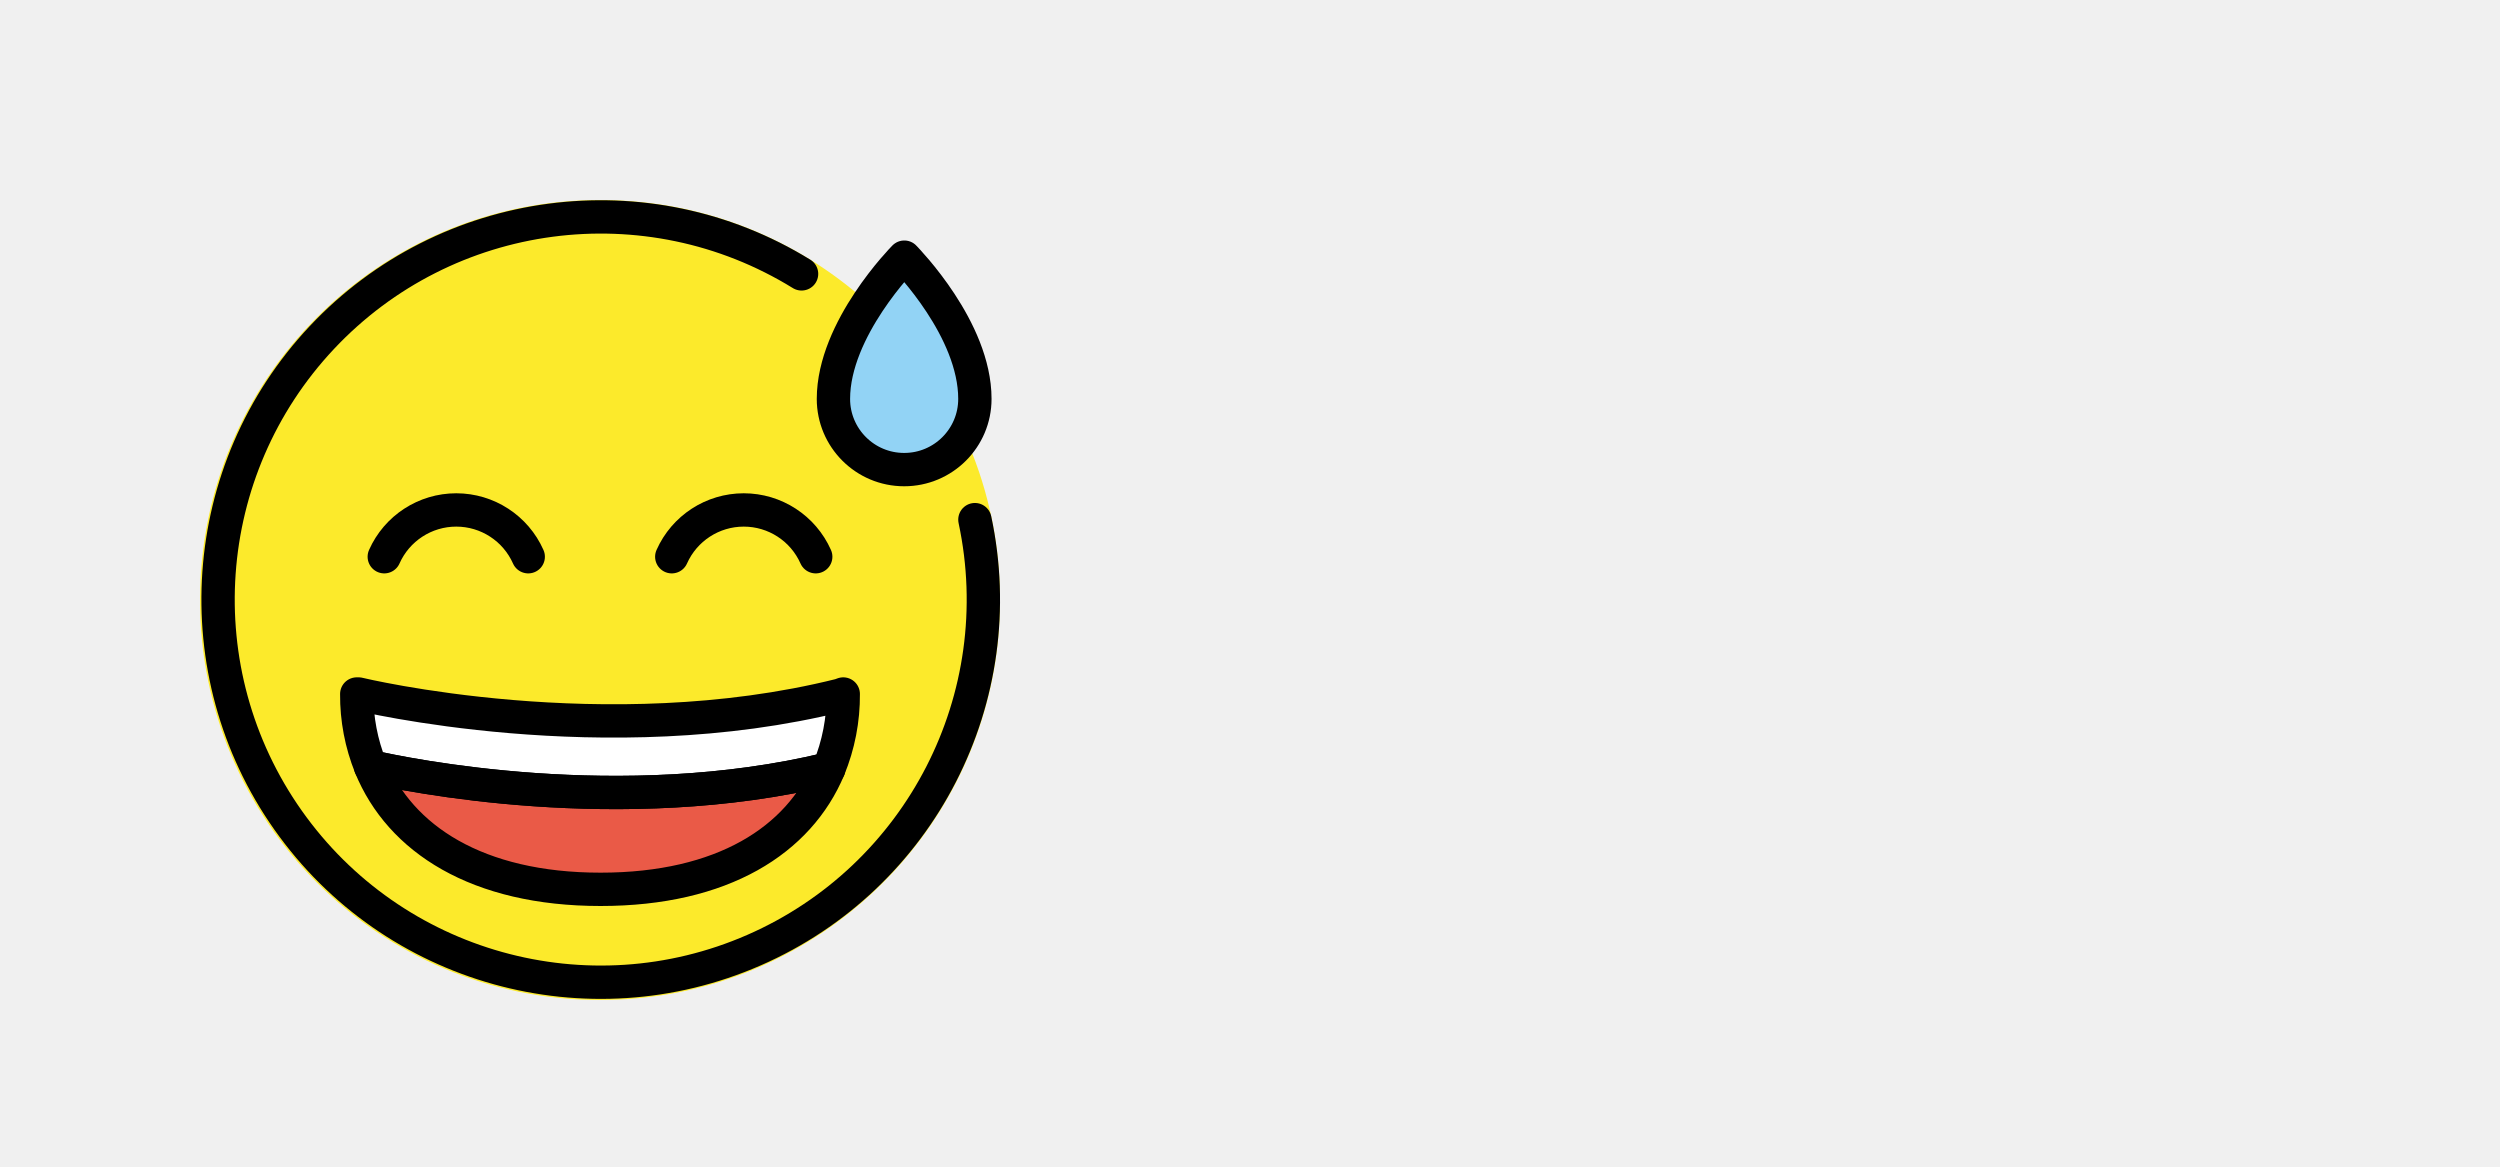
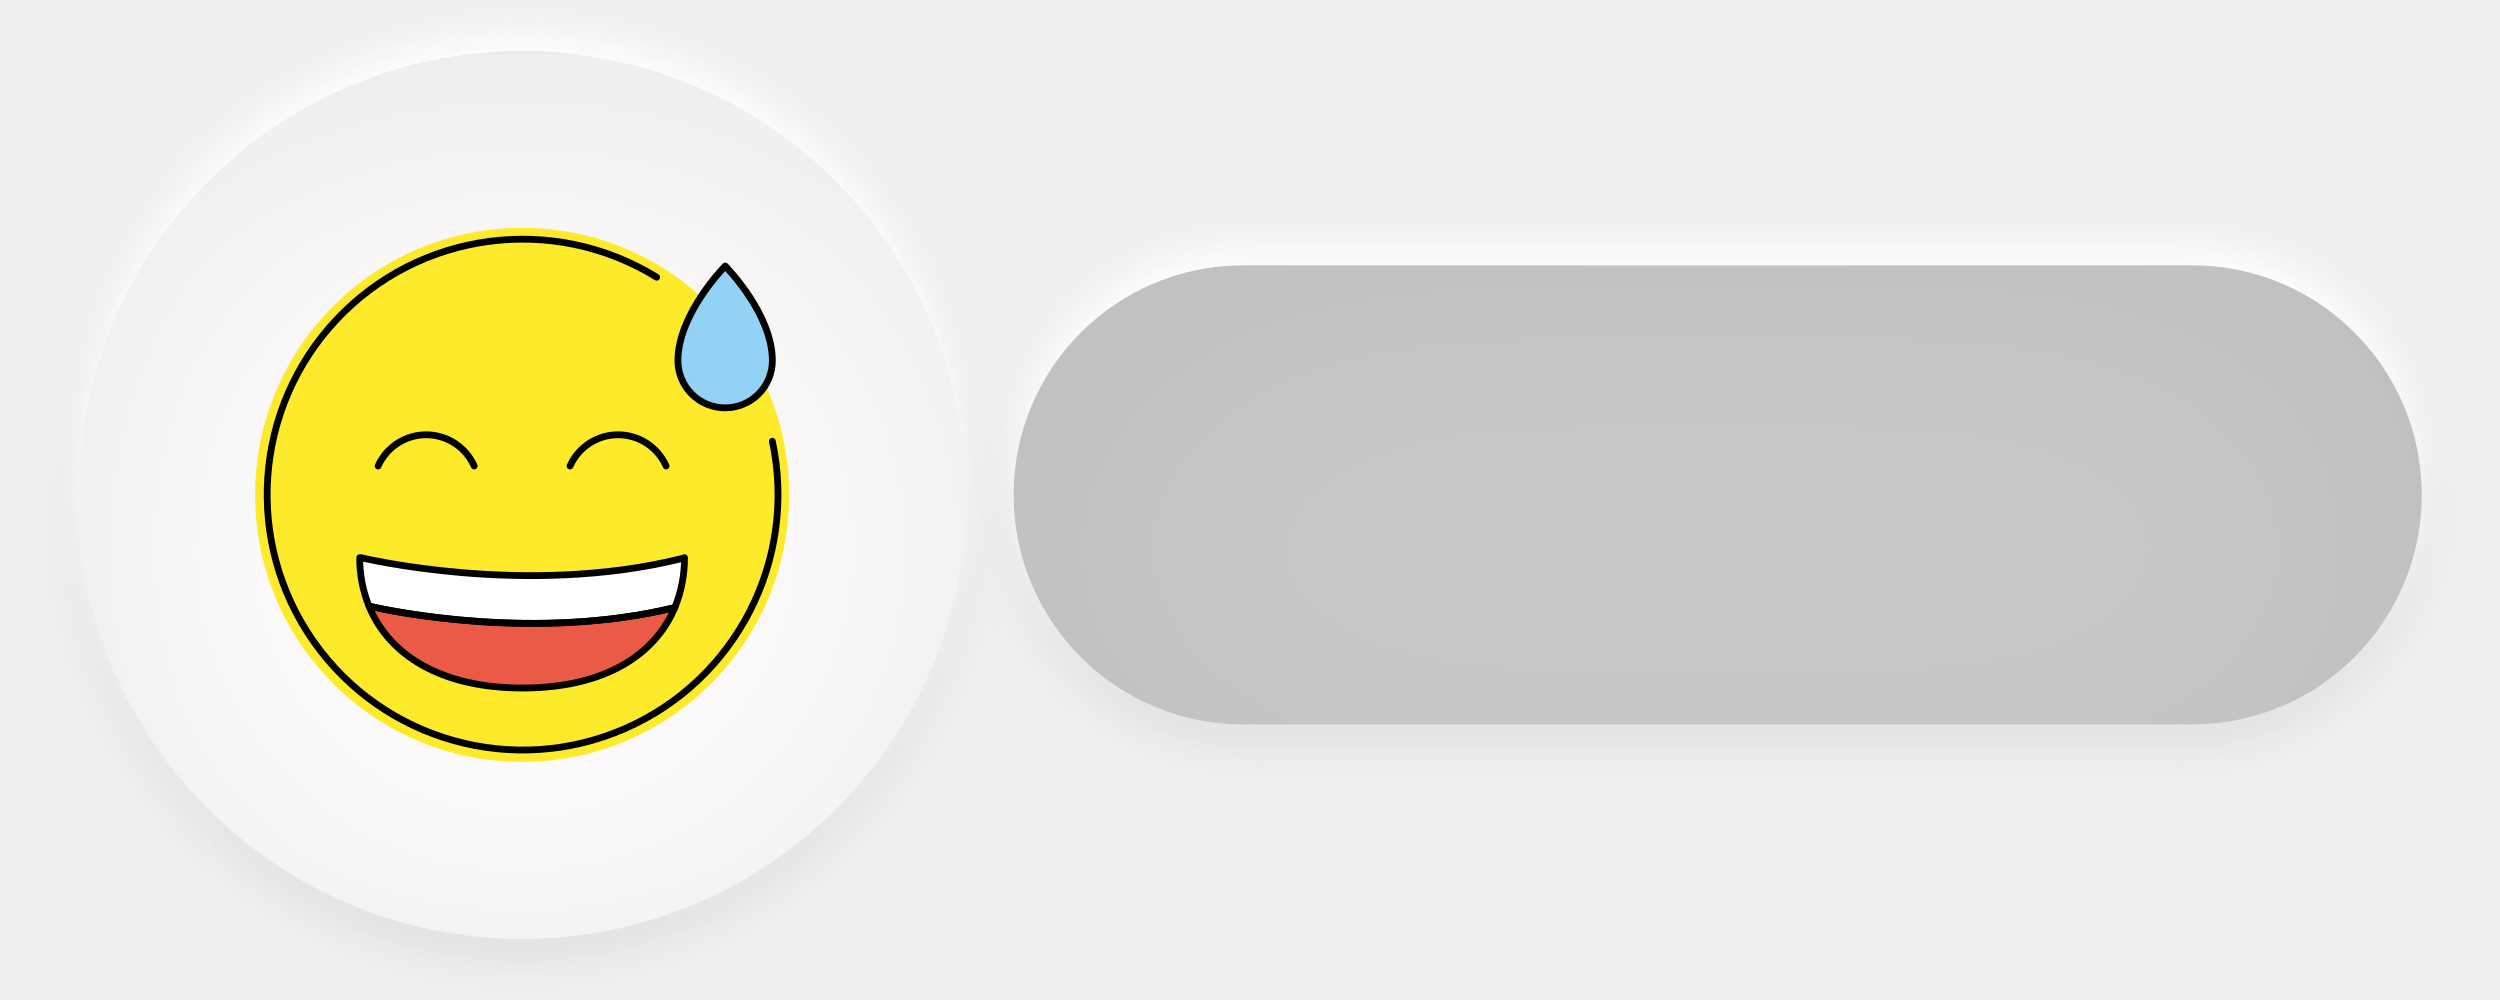
- <svg xmlns="http://www.w3.org/2000/svg" id="emoji" viewBox="0 0 150 70">
-   <rect id="my-rect" fill="#e5f9ff" x="0" y="0" rx="20" ry="20" />
-   <g>
-     <g id="color">
-       <circle cx="36" cy="36" r="24" fill="#fcea2b" />
-       <path fill="#92d3f5" d="M54.25,28.176a4.242,4.242,0,0,1-4.244-4.243c0-4.203,4.211-8.462,4.253-8.504.154.173,4.234,4.323,4.234,8.504A4.241,4.241,0,0,1,54.25,28.176Z" />
-       <path fill="#fff" d="M50.595,41.64a11.555,11.555,0,0,1-.87,4.49c-12.49,3.03-25.43.34-27.49-.13a11.435,11.435,0,0,1-.83-4.36h.11s14.8,3.59,28.89.07Z" />
-       <path fill="#ea5a47" d="M49.725,46.13c-1.79,4.27-6.35,7.23-13.69,7.23-7.41,0-12.03-3.03-13.8-7.36C24.295,46.47,37.235,49.16,49.725,46.13Z" />
+ <svg xmlns="http://www.w3.org/2000/svg" xmlns:xlink="http://www.w3.org/1999/xlink" width="200px" height="80px" viewBox="0 0 715 294" version="1.1">
+   <defs>
+     <rect id="path-8-ikbv5wof-1" x="288" y="78" width="414" height="135" rx="67.5" />
+     <filter x="-5.3%" y="-17.8%" width="110.6%" height="137.8%" filterUnits="objectBoundingBox" id="filter-8-ikbv5wof-2">
+       <feOffset dx="0" dy="5" in="SourceAlpha" result="shadowOffsetOuter1" />
+       <feGaussianBlur stdDeviation="6.5" in="shadowOffsetOuter1" result="shadowBlurOuter1" />
+       <feComposite in="shadowBlurOuter1" in2="SourceAlpha" operator="out" result="shadowBlurOuter1" />
+       <feColorMatrix values="0 0 0 0 0.86   0 0 0 0 0.86   0 0 0 0 0.86  0 0 0 1 0" type="matrix" in="shadowBlurOuter1" result="shadowMatrixOuter1" />
+       <feOffset dx="0" dy="-5" in="SourceAlpha" result="shadowOffsetOuter2" />
+       <feGaussianBlur stdDeviation="5" in="shadowOffsetOuter2" result="shadowBlurOuter2" />
+       <feComposite in="shadowBlurOuter2" in2="SourceAlpha" operator="out" result="shadowBlurOuter2" />
+       <feColorMatrix values="0 0 0 0 1   0 0 0 0 1   0 0 0 0 1  0 0 0 1 0" type="matrix" in="shadowBlurOuter2" result="shadowMatrixOuter2" />
+       <feMerge>
+         <feMergeNode in="shadowMatrixOuter1" />
+         <feMergeNode in="shadowMatrixOuter2" />
+       </feMerge>
+     </filter>
+     <filter x="-19.2%" y="-60.4%" width="138.4%" height="223.0%" filterUnits="objectBoundingBox" id="filter-8-ikbv5wof-3">
+       <feGaussianBlur stdDeviation="58.5" in="SourceAlpha" result="shadowBlurInner1" />
+       <feOffset dx="0" dy="16" in="shadowBlurInner1" result="shadowOffsetInner1" />
+       <feComposite in="shadowOffsetInner1" in2="SourceAlpha" operator="arithmetic" k2="-1" k3="1" result="shadowInnerInner1" />
+       <feColorMatrix values="0 0 0 0 0   0 0 0 0 0   0 0 0 0 0  0 0 0 0.078 0" type="matrix" in="shadowInnerInner1" />
+     </filter>
+     <circle id="path-8-ikbv5wof-4" cx="143.5" cy="145.5" r="130.5" />
+     <filter x="-8.4%" y="-9.2%" width="116.9%" height="119.5%" filterUnits="objectBoundingBox" id="filter-8-ikbv5wof-5">
+       <feOffset dx="0" dy="5" in="SourceAlpha" result="shadowOffsetOuter1" />
+       <feGaussianBlur stdDeviation="6.5" in="shadowOffsetOuter1" result="shadowBlurOuter1" />
+       <feColorMatrix values="0 0 0 0 0.86   0 0 0 0 0.86   0 0 0 0 0.86  0 0 0 1 0" type="matrix" in="shadowBlurOuter1" result="shadowMatrixOuter1" />
+       <feOffset dx="0" dy="-5" in="SourceAlpha" result="shadowOffsetOuter2" />
+       <feGaussianBlur stdDeviation="5" in="shadowOffsetOuter2" result="shadowBlurOuter2" />
+       <feColorMatrix values="0 0 0 0 1   0 0 0 0 1   0 0 0 0 1  0 0 0 1 0" type="matrix" in="shadowBlurOuter2" result="shadowMatrixOuter2" />
+       <feMerge>
+         <feMergeNode in="shadowMatrixOuter1" />
+         <feMergeNode in="shadowMatrixOuter2" />
+       </feMerge>
+     </filter>
+     <filter x="-30.5%" y="-31.2%" width="160.9%" height="163.6%" filterUnits="objectBoundingBox" id="filter-8-ikbv5wof-6">
+       <feGaussianBlur stdDeviation="58.5" in="SourceAlpha" result="shadowBlurInner1" />
+       <feOffset dx="0" dy="16" in="shadowBlurInner1" result="shadowOffsetInner1" />
+       <feComposite in="shadowOffsetInner1" in2="SourceAlpha" operator="arithmetic" k2="-1" k3="1" result="shadowInnerInner1" />
+       <feColorMatrix values="0 0 0 0 0   0 0 0 0 0   0 0 0 0 0  0 0 0 0.078 0" type="matrix" in="shadowInnerInner1" />
+     </filter>
+   </defs>
+   <g id="Page-1" stroke="none" stroke-width="1" fill="none" fill-rule="evenodd">
+     <g id="Rectangle-Copy-2">
+       <use fill="black" fill-opacity="1" filter="url(#filter-8-ikbv5wof-2)" xlink:href="#path-8-ikbv5wof-1" />
+       <use fill-opacity="0.15" fill="#000000" fill-rule="evenodd" xlink:href="#path-8-ikbv5wof-1" />
+       <use fill="black" fill-opacity="1" filter="url(#filter-8-ikbv5wof-3)" xlink:href="#path-8-ikbv5wof-1" />
    </g>
-     <g id="hair" />
-     <g id="skin" />
-     <g id="skin-shadow" />
-     <g id="line">
-       <path fill="none" stroke="#000" stroke-linejoin="round" stroke-width="2" d="M54.25,28.176a4.242,4.242,0,0,1-4.244-4.243c0-4.203,4.211-8.462,4.253-8.504.154.173,4.234,4.323,4.234,8.504A4.241,4.241,0,0,1,54.25,28.176Z" />
-       <path fill="none" stroke="#000" stroke-linecap="round" stroke-linejoin="round" stroke-width="2" d="M48.094,16.433A22.958,22.958,0,1,0,58.494,31.178" />
-       <path fill="none" stroke="#000" stroke-linecap="round" stroke-linejoin="round" stroke-width="2" d="M50.595,41.64a11.555,11.555,0,0,1-.87,4.49c-12.49,3.03-25.43.34-27.49-.13a11.435,11.435,0,0,1-.83-4.36h.11s14.8,3.59,28.89.07Z" />
-       <path fill="none" stroke="#000" stroke-linecap="round" stroke-linejoin="round" stroke-width="2" d="M49.725,46.13c-1.79,4.27-6.35,7.23-13.69,7.23-7.41,0-12.03-3.03-13.8-7.36C24.295,46.47,37.235,49.16,49.725,46.13Z" />
-       <path fill="none" stroke="#000" stroke-linecap="round" stroke-miterlimit="10" stroke-width="2" d="M31.694,33.404a4.726,4.726,0,0,0-8.638,0" />
-       <path fill="none" stroke="#000" stroke-linecap="round" stroke-miterlimit="10" stroke-width="2" d="M48.944,33.404a4.726,4.726,0,0,0-8.638,0" />
+     <g id="Oval-Copy-2">
+       <use fill="black" fill-opacity="1" filter="url(#filter-8-ikbv5wof-5)" xlink:href="#path-8-ikbv5wof-4" />
+       <use fill="#FFFDFD" fill-rule="evenodd" xlink:href="#path-8-ikbv5wof-4" />
+       <use fill="black" fill-opacity="1" filter="url(#filter-8-ikbv5wof-6)" xlink:href="#path-8-ikbv5wof-4" />
    </g>
-     <animateTransform id="animate" attributeName="transform" attributeType="XML" type="rotate" from="0 36 36" to="360 36 36" dur="2s" repeatCount="indefinite" />
+     <g>
+       <g id="Group" transform="translate(65, 67)">
+         <g id="color" fill-rule="nonzero">
+           <circle id="Oval" fill="#FCEA2B" cx="78.5" cy="78.5" r="78.5" />
+           <path d="M138.193,52.908 C134.511,52.91 130.98,51.449 128.376,48.846 C125.773,46.243 124.31,42.713 124.311,39.031 C124.311,25.285 138.084,11.354 138.221,11.215 C138.726,11.78 152.071,25.354 152.071,39.03 C152.073,42.711 150.612,46.242 148.008,48.845 C145.405,51.449 141.874,52.91 138.193,52.908 Z" id="Path" fill="#92D3F5" />
+           <path d="M126.238,96.948 C126.277,101.984 125.31,106.977 123.392,111.634 C82.539,121.544 40.215,112.746 33.477,111.208 C31.649,106.678 30.727,101.833 30.762,96.948 L31.122,96.948 C31.122,96.948 79.53,108.69 125.616,97.176 L126.238,96.948 Z" id="Path" fill="#FFFFFF" />
+           <path d="M123.393,111.634 C117.538,125.6 102.623,135.282 78.615,135.282 C54.378,135.282 39.267,125.371 33.477,111.208 C40.215,112.746 82.539,121.544 123.393,111.634 Z" id="Path" fill="#EA5A47" />
+         </g>
+         <g id="line" transform="translate(3.5437, 3.3171)" stroke="#000000" stroke-width="2">
+           <path d="M134.649,49.591 C130.968,49.593 127.436,48.132 124.833,45.529 C122.229,42.926 120.767,39.396 120.767,35.714 C120.767,21.968 134.54,8.037 134.678,7.898 C135.183,8.463 148.528,22.037 148.528,35.712 C148.529,39.394 147.068,42.925 144.465,45.528 C141.862,48.131 138.33,49.593 134.649,49.591 Z" id="Path" stroke-linejoin="round" />
+           <path d="M114.515,11.183 C84.159,-7.542 44.819,-2.329 20.386,23.655 C-4.046,49.64 -6.83,89.226 13.727,118.373 C34.283,147.521 72.507,158.187 105.185,143.894 C137.863,129.601 155.978,94.293 148.53,59.413" id="Path" stroke-linecap="round" stroke-linejoin="round" />
+           <path d="M122.694,93.63 C122.734,98.666 121.766,103.66 119.849,108.316 C78.996,118.227 36.671,109.429 29.933,107.891 C28.106,103.361 27.183,98.516 27.219,93.63 L27.578,93.63 C27.578,93.63 75.987,105.373 122.073,93.859 L122.694,93.63 Z" id="Path" stroke-linecap="round" stroke-linejoin="round" />
+           <path d="M119.849,108.316 C113.994,122.283 99.079,131.965 75.071,131.965 C50.834,131.965 35.723,122.054 29.934,107.891 C36.672,109.429 78.996,118.227 119.849,108.316 Z" id="Path" stroke-linecap="round" stroke-linejoin="round" />
+           <path d="M60.872,66.691 C58.392,61.107 52.855,57.508 46.745,57.508 C40.636,57.508 35.099,61.107 32.618,66.691" id="Path" stroke-linecap="round" />
+           <path d="M117.294,66.691 C114.814,61.107 109.277,57.508 103.167,57.508 C97.057,57.508 91.521,61.107 89.04,66.691" id="Path" stroke-linecap="round" />
+         </g>
+       </g>
+       <animateTransform id="animate" attributeName="transform" attributeType="XML" type="rotate" from="0 143.5 145.5" to="360 143.5 145.5" dur="2s" repeatCount="indefinite" />
+     </g>
  </g>
-   <text id="my-text" />
</svg>
